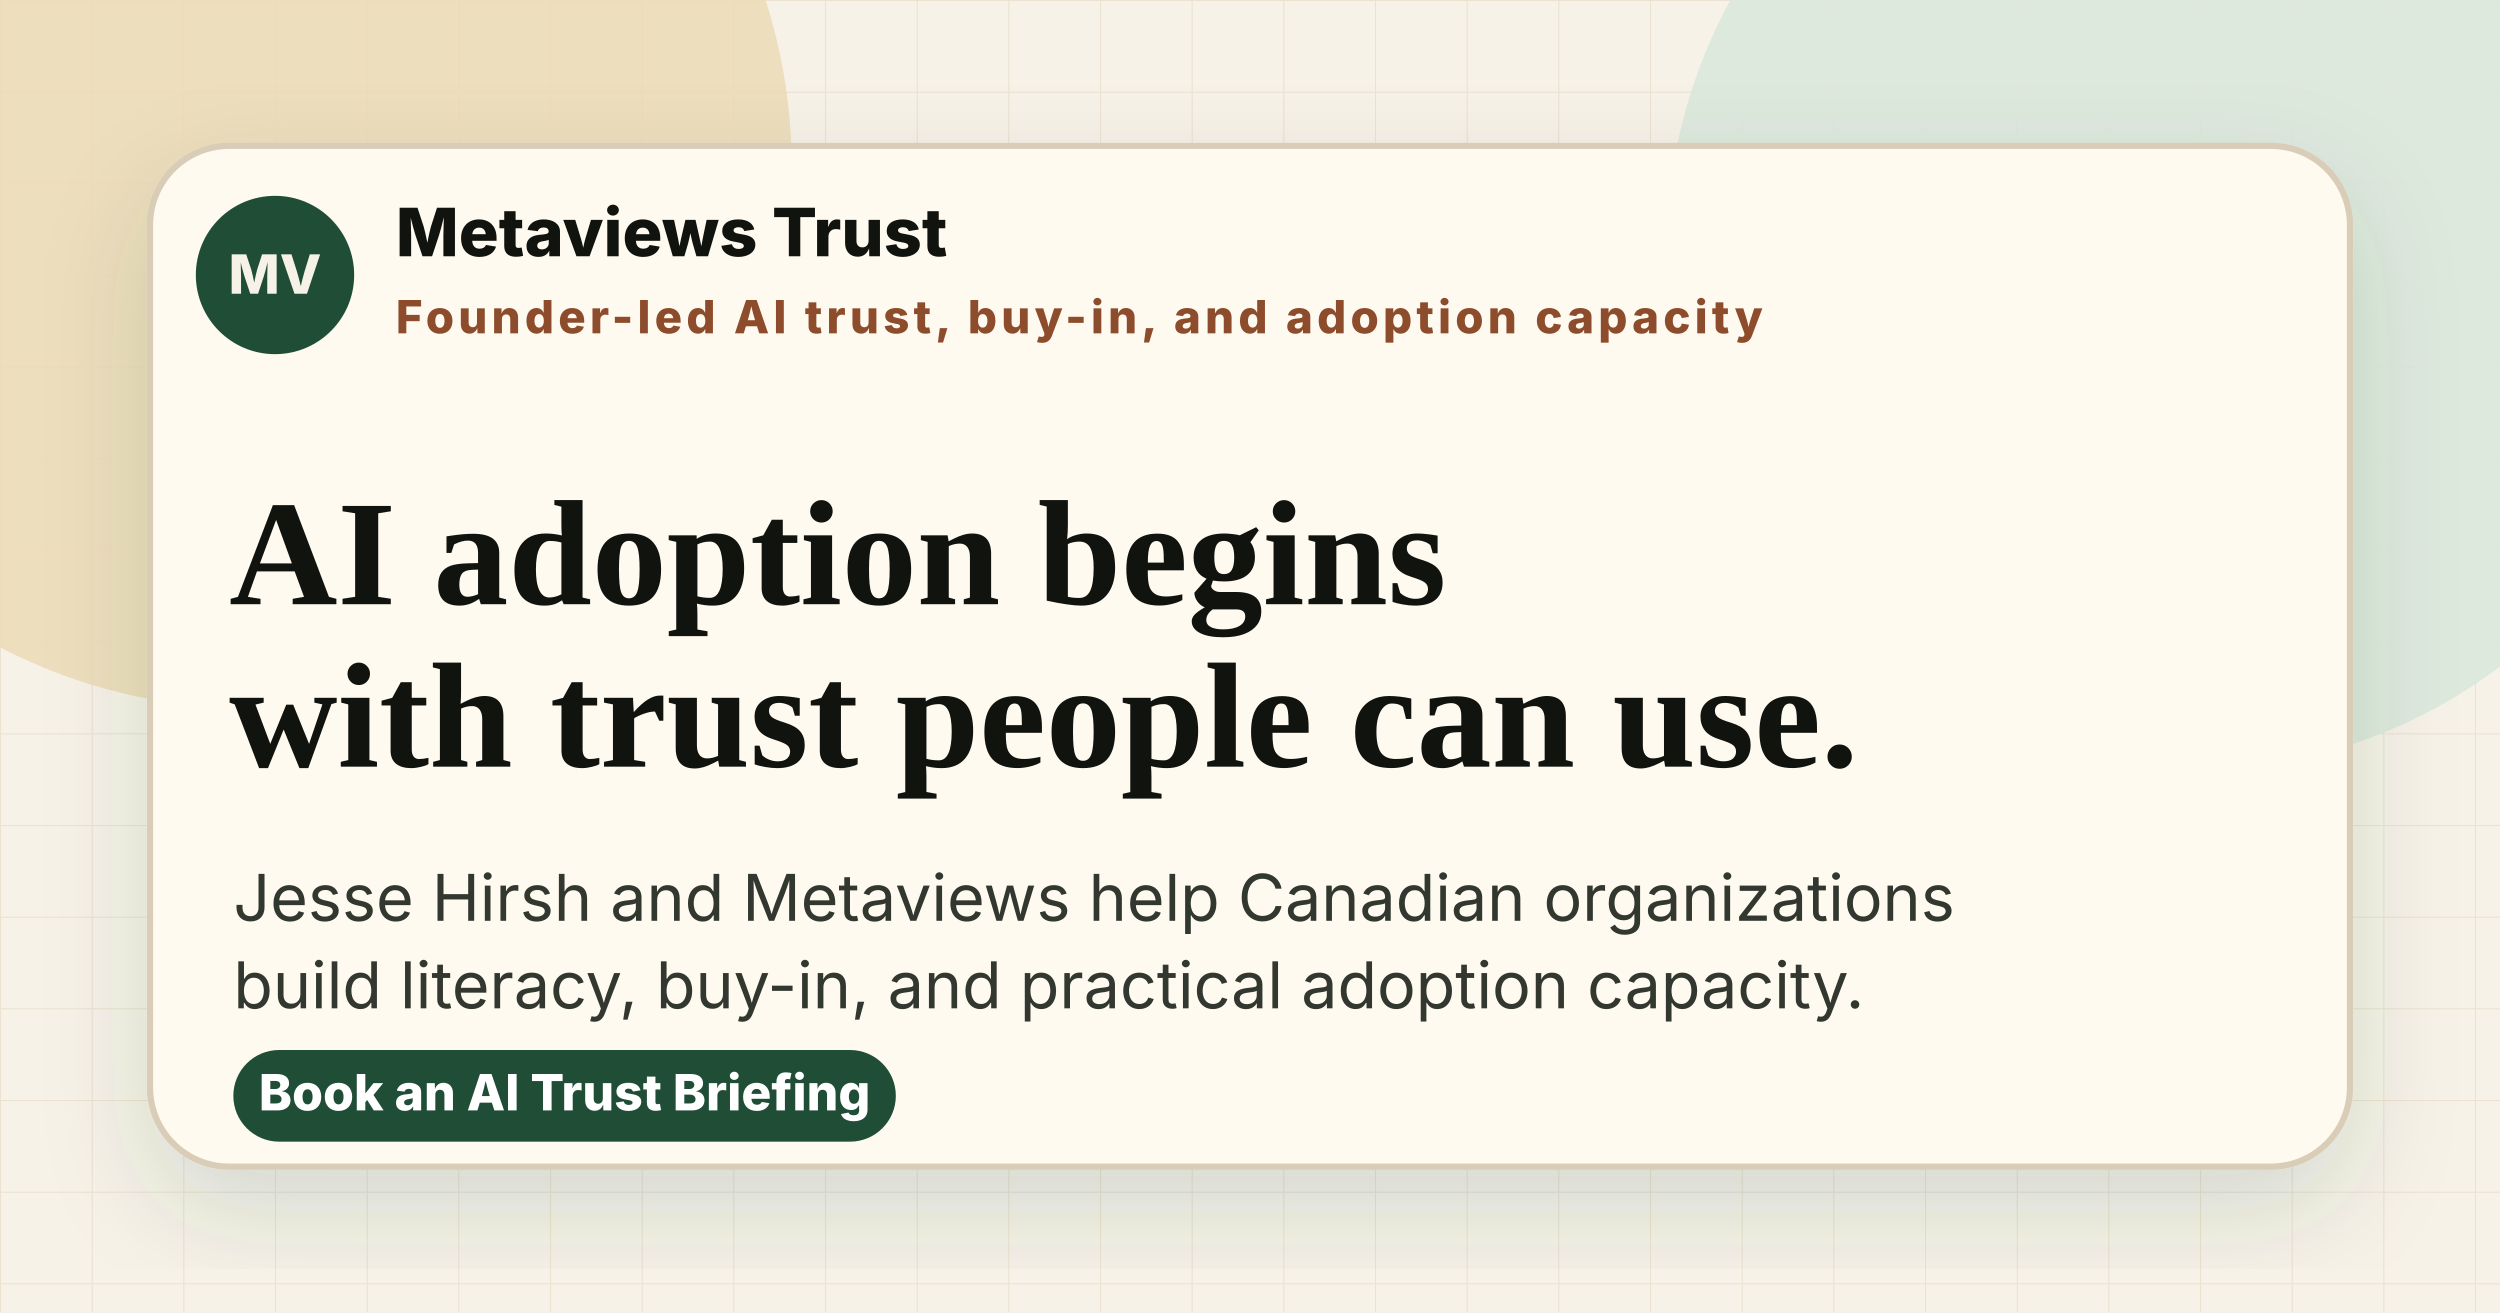
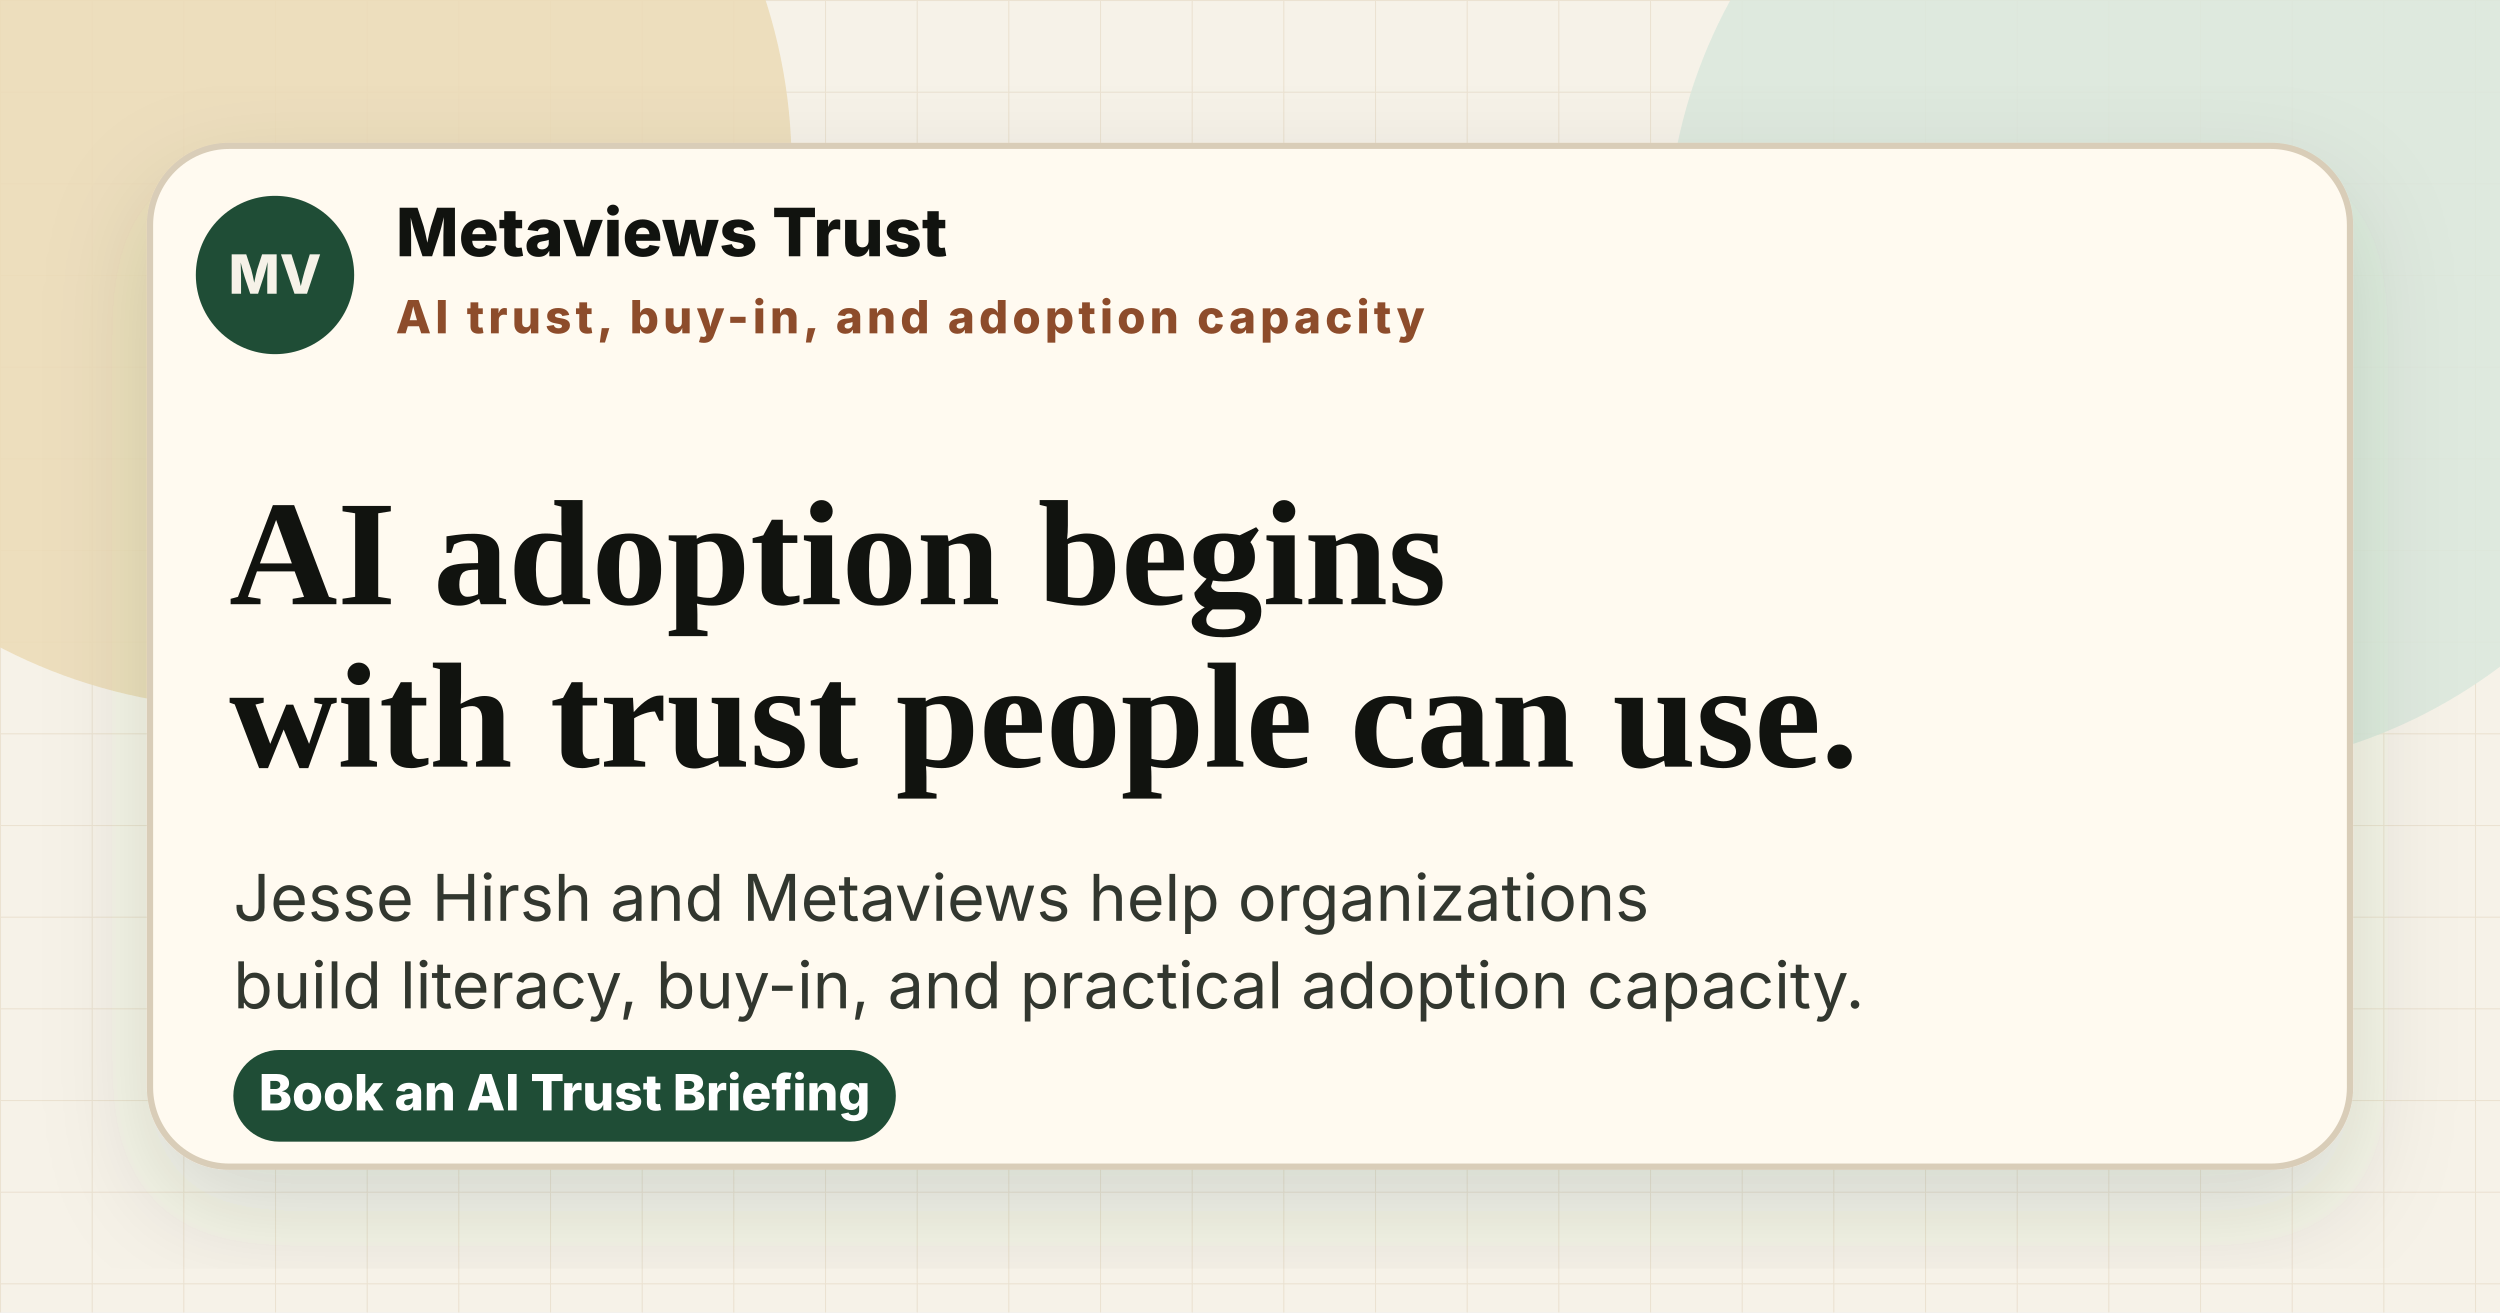
<svg xmlns="http://www.w3.org/2000/svg" width="1200" height="630" viewBox="0 0 1200 630">
  <defs>
    <pattern id="grid" width="44" height="44" patternUnits="userSpaceOnUse">
      <path d="M 44 0 L 0 0 0 44" fill="none" stroke="#e8decc" stroke-width="1" />
    </pattern>
    <filter id="shadow" x="-10%" y="-10%" width="120%" height="120%">
      <feDropShadow dx="0" dy="20" stdDeviation="25" flood-color="#1f4d36" flood-opacity="0.14" />
    </filter>
  </defs>
  <rect width="1200" height="630" fill="#f6f2e8" />
  <rect width="1200" height="630" fill="url(#grid)" opacity="0.8" />
  <circle cx="120" cy="80" r="260" fill="#ecdcb8" opacity="0.9" />
  <circle cx="1050" cy="120" r="250" fill="#dbe8dd" opacity="0.9" />
  <rect x="72" y="70" width="1056" height="490" rx="38" fill="#fffaf0" stroke="#d9cdb8" stroke-width="3" filter="url(#shadow)" />
  <circle cx="132" cy="132" r="38" fill="#1f4d36" />
  <text x="132" y="141" text-anchor="middle" font-family="Inter, Arial, sans-serif" font-size="26" font-weight="800" fill="#f6f2e8">MV</text>
  <text x="190" y="123" font-family="Inter, Arial, sans-serif" font-size="32" font-weight="800" fill="#11130f">Metaviews Trust</text>
-   <text x="190" y="160" font-family="Inter, Arial, sans-serif" font-size="22" font-weight="800" letter-spacing="2" text-transform="uppercase" fill="#8d4c2b">Founder-led AI trust, buy-in, and adoption capacity</text>
+   <text x="190" y="160" font-family="Inter, Arial, sans-serif" font-size="22" font-weight="800" letter-spacing="2" text-transform="uppercase" fill="#8d4c2b">AI trust, buy-in, and adoption capacity</text>
  <text x="110" y="290" font-family="Georgia, 'Times New Roman', serif" font-size="72" font-weight="700" fill="#11130f">
    <tspan x="110" dy="0">AI adoption begins</tspan>
    <tspan x="110" dy="78">with trust people can use.</tspan>
  </text>
  <text x="112" y="442" font-family="Inter, Arial, sans-serif" font-size="31" fill="#32372f">
-     <tspan x="112" dy="0">Jesse Hirsh and Metaviews help Canadian organizations</tspan>
+     <tspan x="112" dy="0">Jesse Hirsh and Metaviews help organizations</tspan>
    <tspan x="112" dy="42">build literacy, buy-in, and practical adoption capacity.</tspan>
  </text>
  <rect x="112" y="504" width="318" height="44" rx="22" fill="#1f4d36" />
  <text x="271" y="533" text-anchor="middle" font-family="Inter, Arial, sans-serif" font-size="24" font-weight="800" fill="#ffffff">Book an AI Trust Briefing</text>
</svg>
